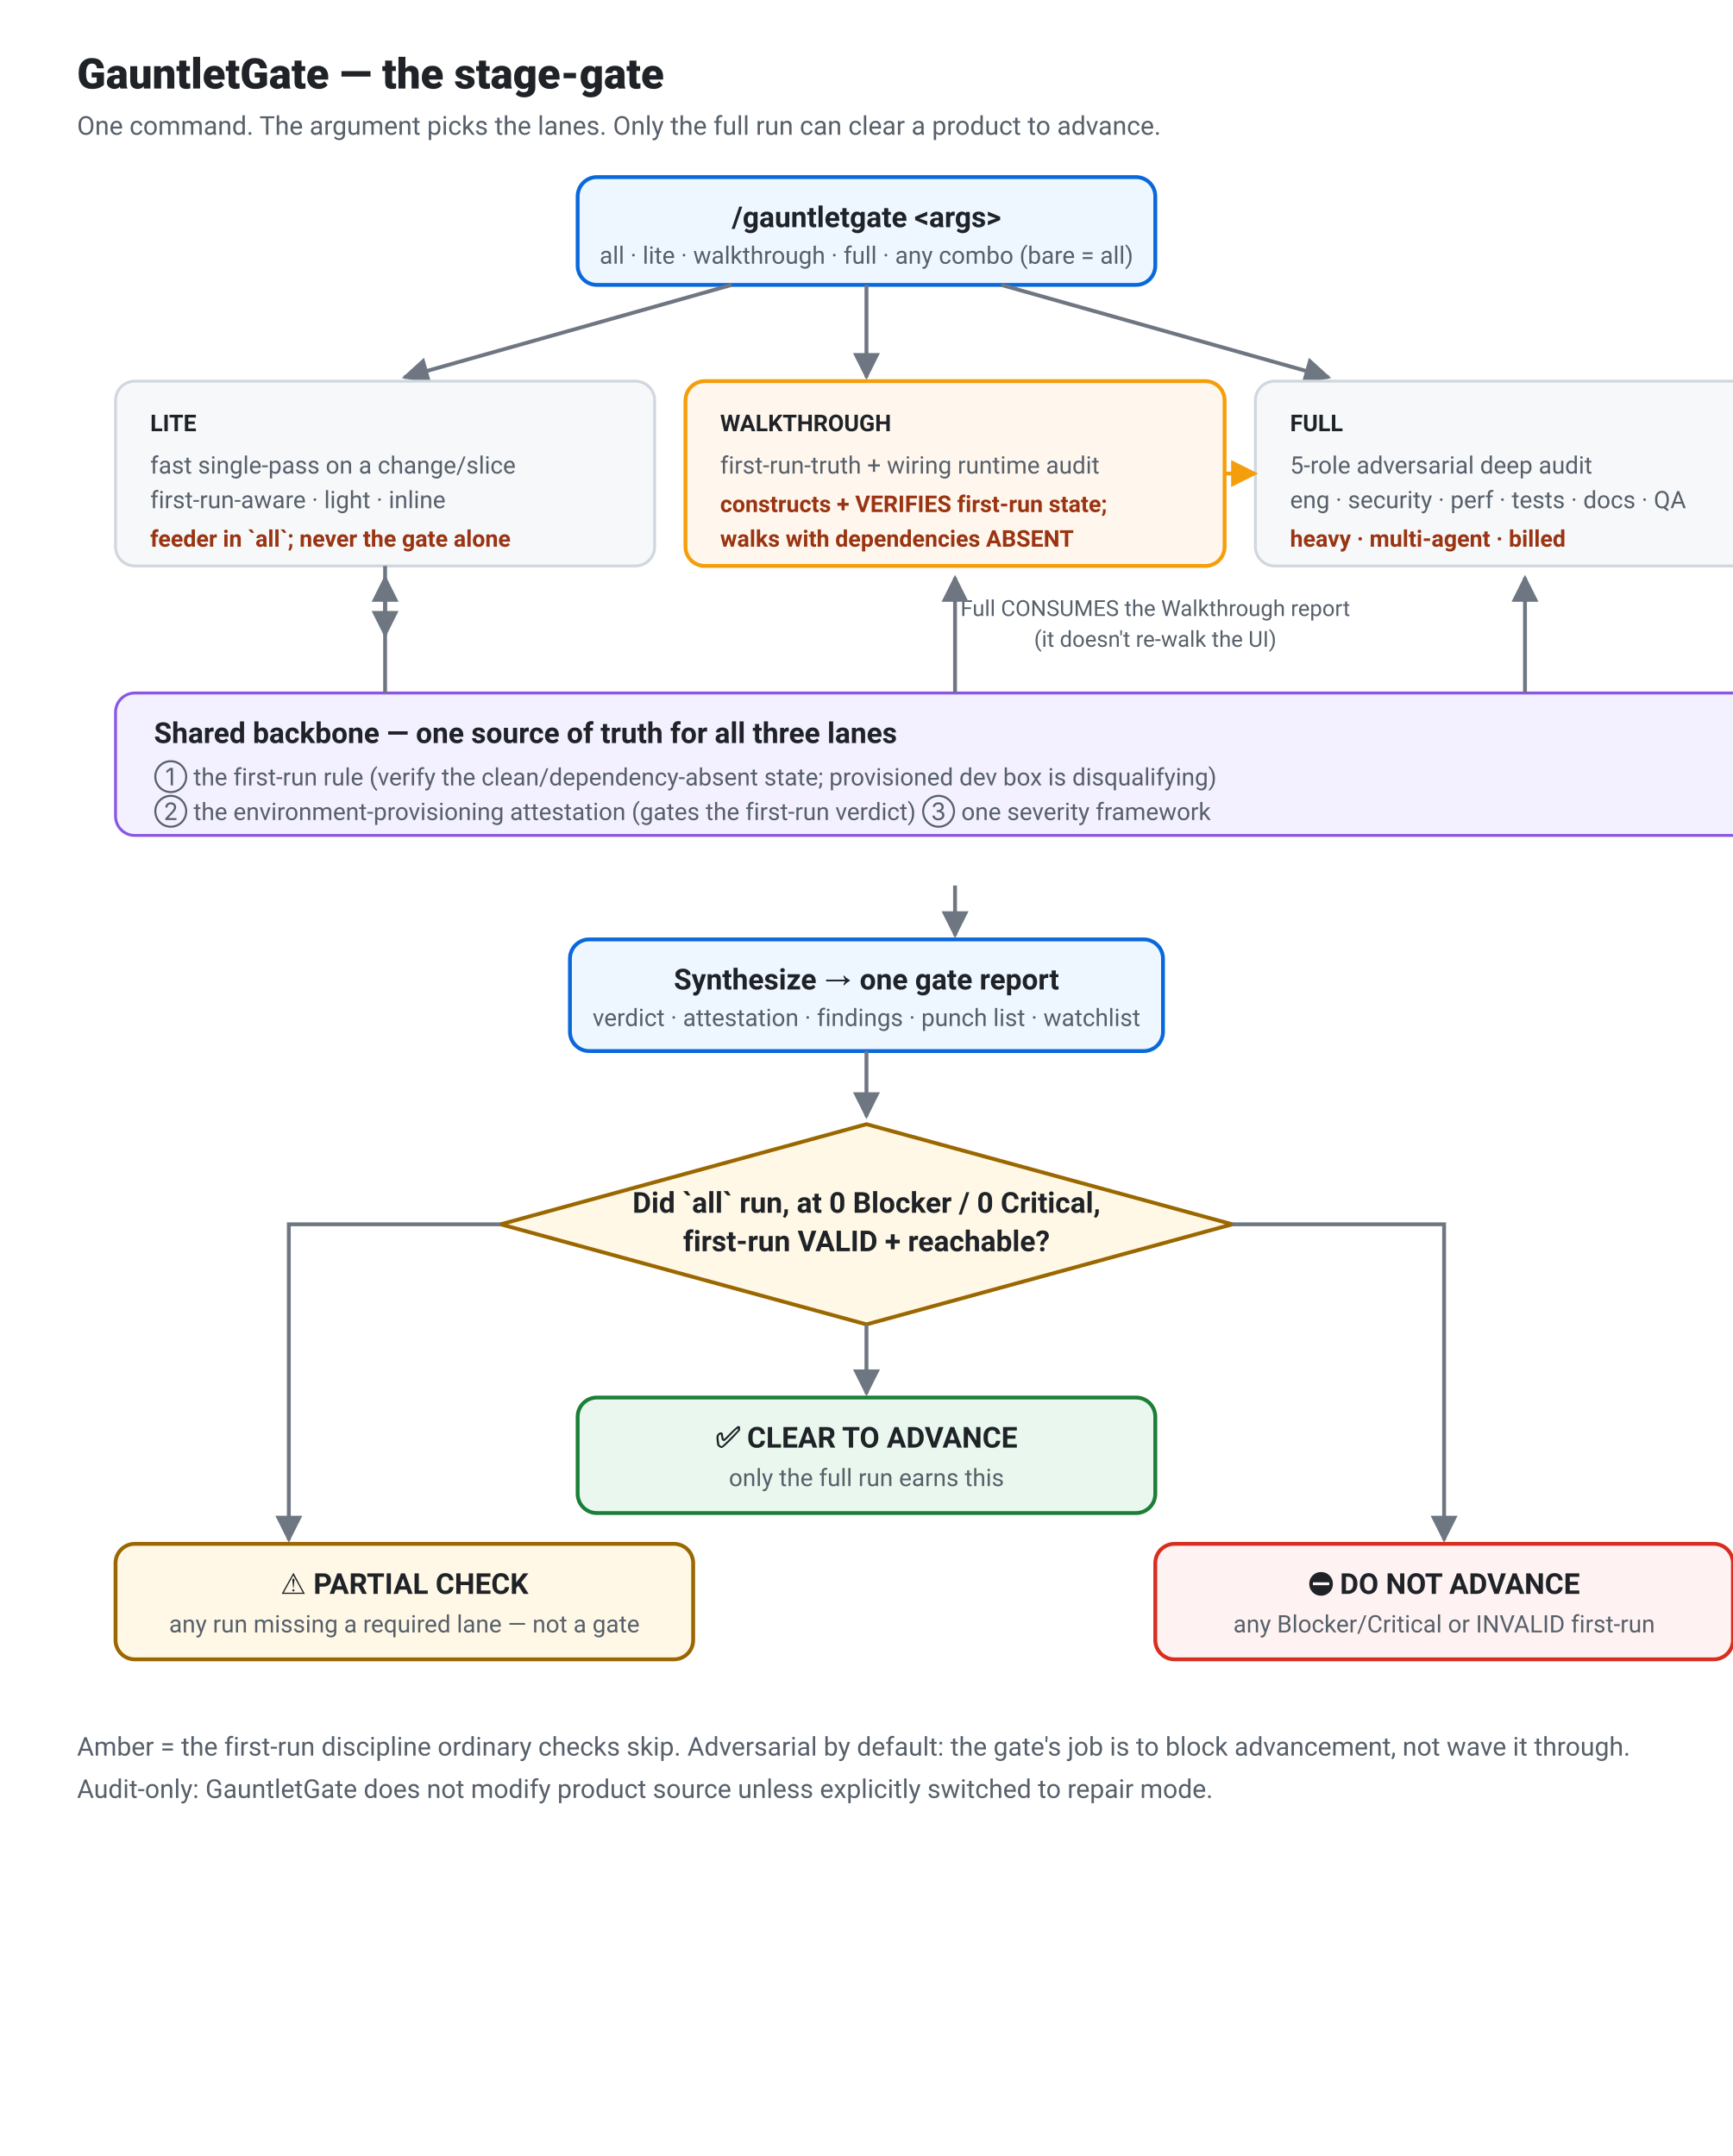
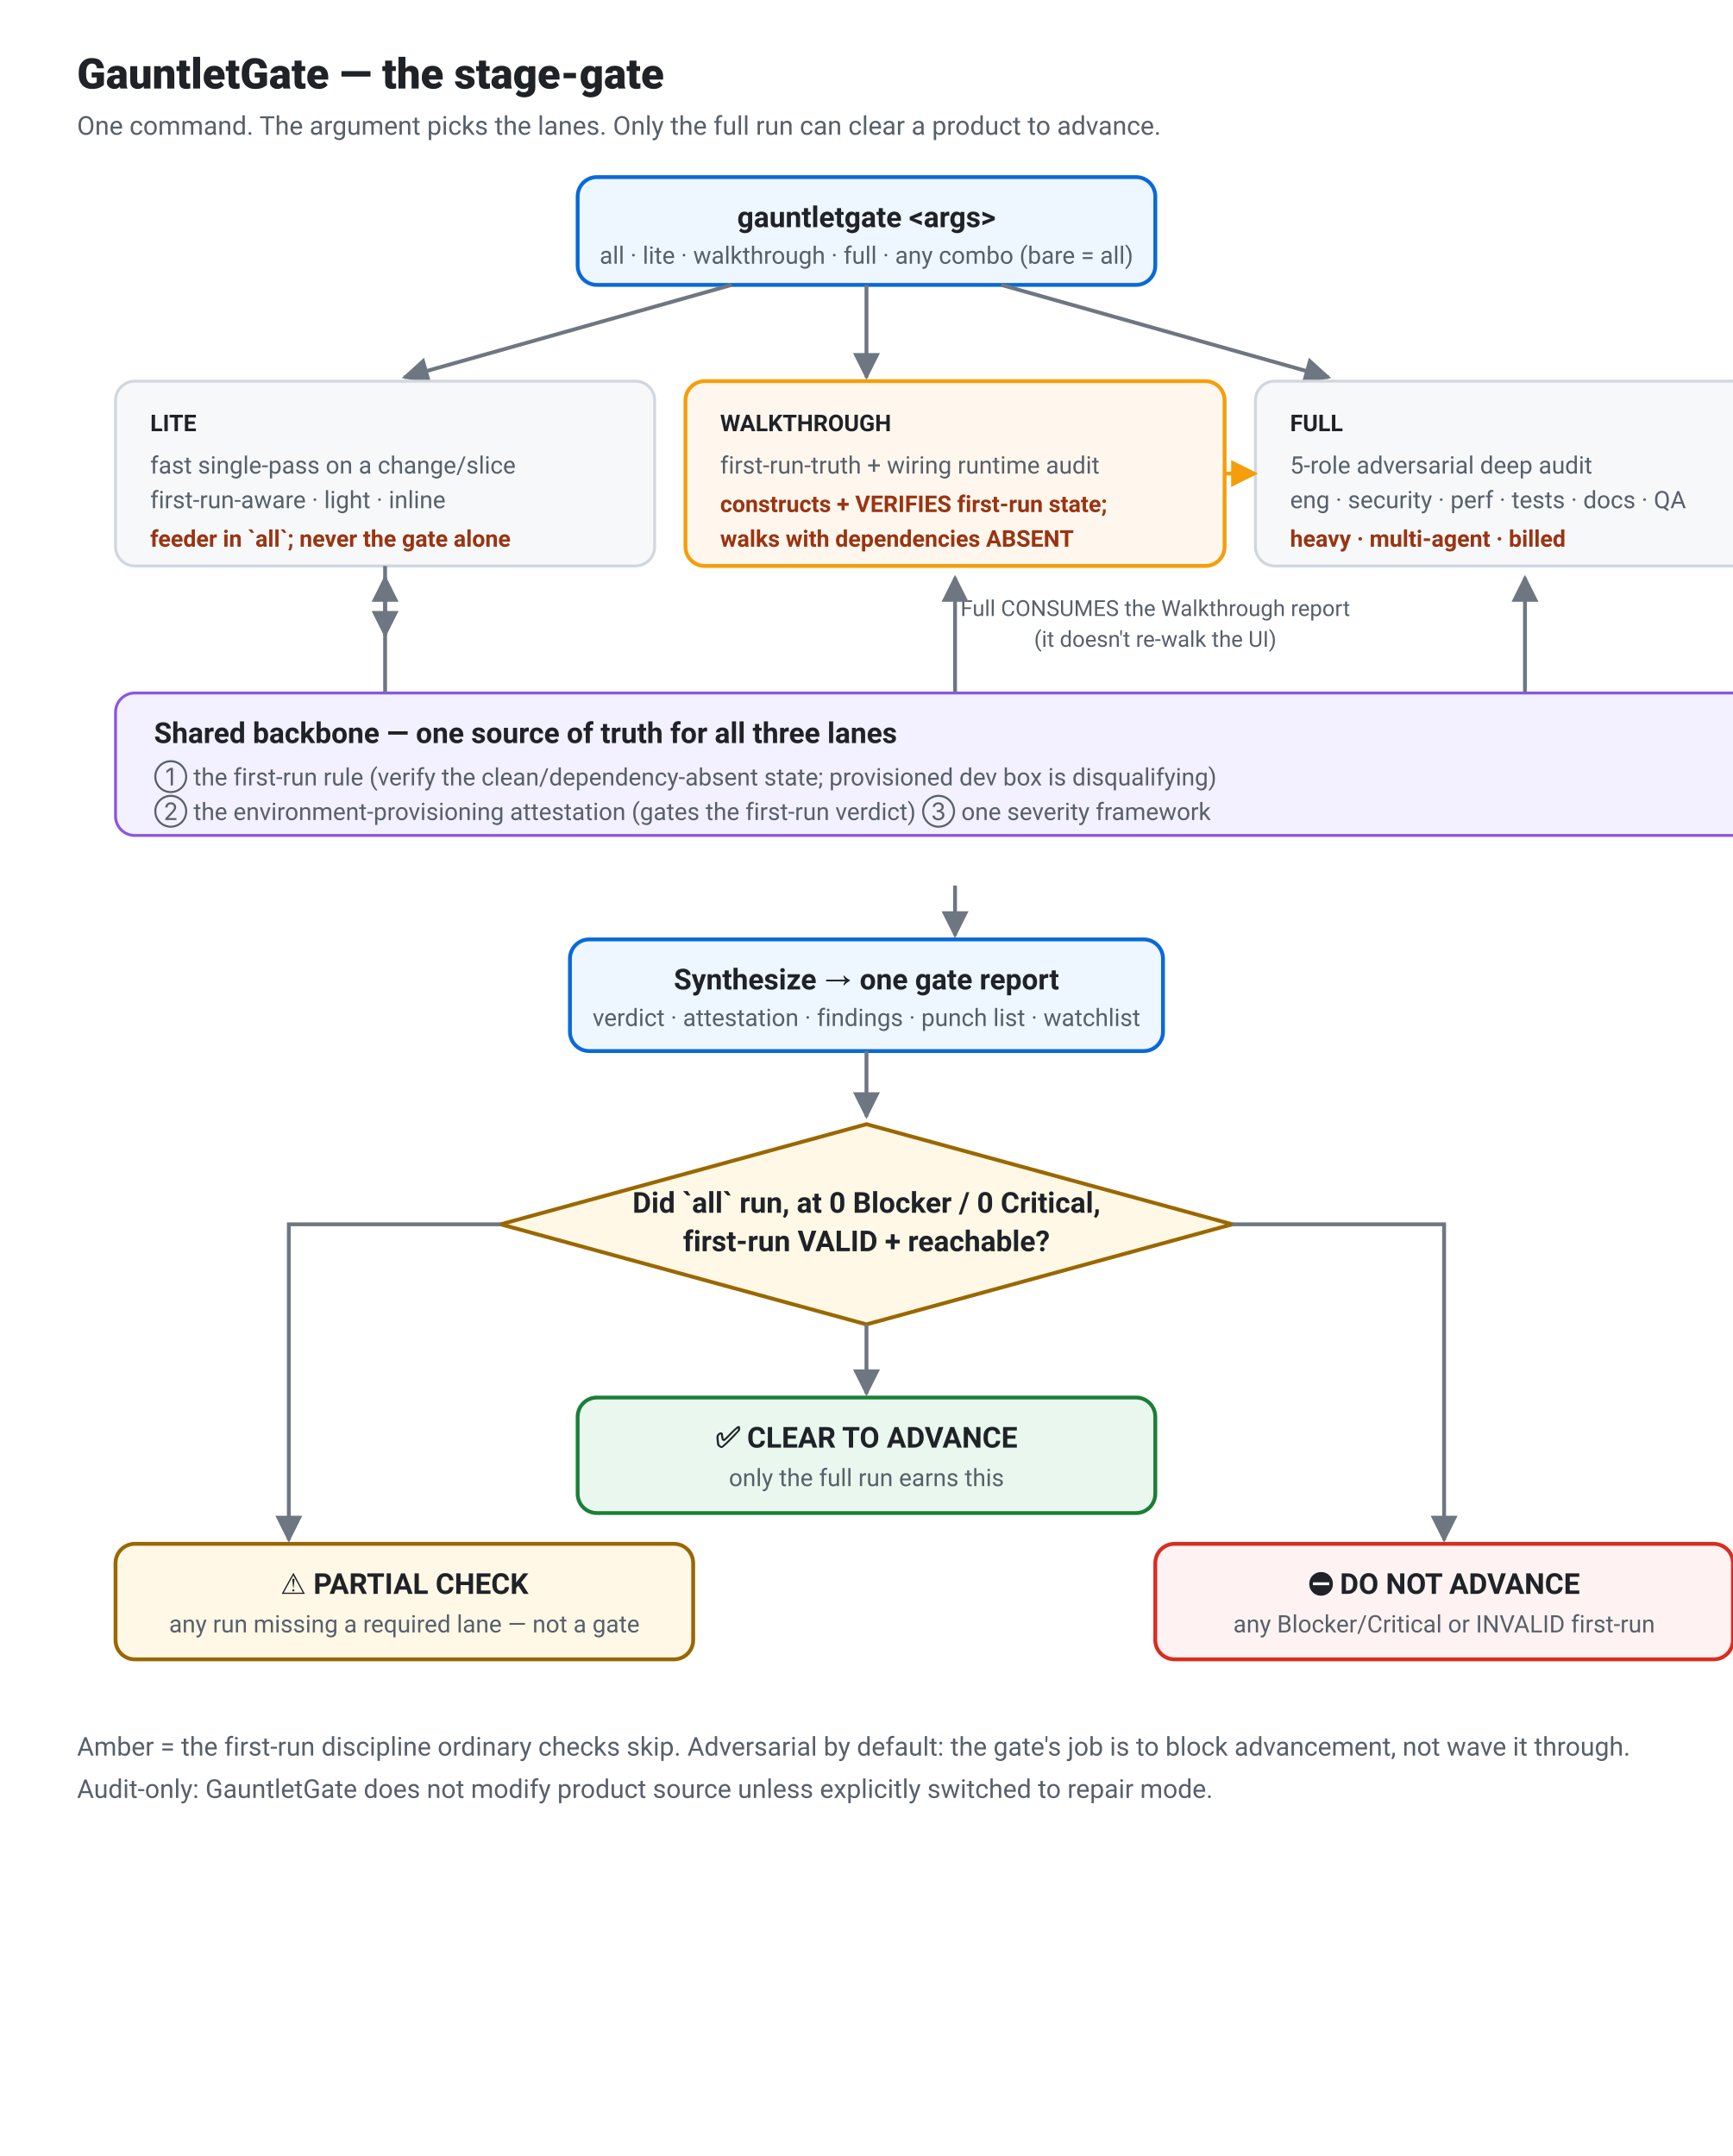
<svg xmlns="http://www.w3.org/2000/svg" viewBox="0 0 900 1120" font-family="-apple-system,Segoe UI,Roboto,Helvetica,Arial,sans-serif">
  <style>
    .bg{fill:#ffffff}
    .cmd{fill:#eef6ff;stroke:#0969da;stroke-width:2;rx:10}
    .lane{fill:#f6f8fa;stroke:#d0d7de;stroke-width:1.5;rx:10}
    .acc{fill:#fff7ed;stroke:#f59e0b;stroke-width:2;rx:10}
    .back{fill:#f3f0ff;stroke:#8957e5;stroke-width:1.5;rx:10}
    .ok{fill:#eaf7ee;stroke:#1a7f37;stroke-width:2;rx:10}
    .warn{fill:#fff8e6;stroke:#9a6700;stroke-width:2;rx:10}
    .bad{fill:#fef3f2;stroke:#d92d20;stroke-width:2;rx:10}
    .t{fill:#1f2328;font-size:15px}
    .tb{fill:#1f2328;font-size:15px;font-weight:700}
    .sm{fill:#57606a;font-size:12.5px}
    .accT{fill:#9a3412;font-size:12px;font-weight:600}
    .title{fill:#1f2328;font-size:22px;font-weight:800}
    .sub{fill:#57606a;font-size:13.5px}
    .arr{stroke:#6e7781;stroke-width:2;fill:none;marker-end:url(#a)}
    .arrA{stroke:#f59e0b;stroke-width:2;fill:none;marker-end:url(#aA);stroke-dasharray:5 4}
    .lab{fill:#57606a;font-size:11.5px}
    .pill{fill:#1f2328;font-size:12px;font-weight:700}
  </style>
  <marker id="a" viewBox="0 0 10 10" refX="9" refY="5" markerWidth="7" markerHeight="7" orient="auto">
    <path d="M0 0L10 5L0 10z" fill="#6e7781" />
  </marker>
  <marker id="aA" viewBox="0 0 10 10" refX="9" refY="5" markerWidth="7" markerHeight="7" orient="auto">
    <path d="M0 0L10 5L0 10z" fill="#f59e0b" />
  </marker>
  <rect class="bg" x="0" y="0" width="900" height="1120" />
  <text class="title" x="40" y="46">GauntletGate — the stage-gate</text>
  <text class="sub" x="40" y="70">One command. The argument picks the lanes. Only the full run can clear a product to advance.</text>
  <rect class="cmd" x="300" y="92" width="300" height="56" rx="10" />
-   <text class="tb" x="450" y="118" text-anchor="middle">/gauntletgate &lt;args&gt;</text>
+   <text class="tb" x="450" y="118" text-anchor="middle">gauntletgate &lt;args&gt;</text>
  <text class="sm" x="450" y="137" text-anchor="middle">all · lite · walkthrough · full · any combo  (bare = all)</text>
  <path class="arr" d="M380 148 L210 196" />
  <path class="arr" d="M450 148 L450 196" />
  <path class="arr" d="M520 148 L690 196" />
  <rect class="lane" x="60" y="198" width="280" height="96" rx="10" />
  <text class="pill" x="78" y="224">LITE</text>
  <text class="sm" x="78" y="246">fast single-pass on a change/slice</text>
  <text class="sm" x="78" y="264">first-run-aware · light · inline</text>
  <text class="accT" x="78" y="284">feeder in `all`; never the gate alone</text>
  <rect class="acc" x="356" y="198" width="280" height="96" rx="10" />
  <text class="pill" x="374" y="224">WALKTHROUGH</text>
  <text class="sm" x="374" y="246">first-run-truth + wiring runtime audit</text>
  <text class="accT" x="374" y="266">constructs + VERIFIES first-run state;</text>
  <text class="accT" x="374" y="284">walks with dependencies ABSENT</text>
  <rect class="lane" x="652" y="198" width="280" height="96" rx="10" />
  <text class="pill" x="670" y="224">FULL</text>
  <text class="sm" x="670" y="246">5-role adversarial deep audit</text>
  <text class="sm" x="670" y="264">eng · security · perf · tests · docs · QA</text>
  <text class="accT" x="670" y="284">heavy · multi-agent · billed</text>
  <path class="arrA" d="M636 246 L652 246" />
  <text class="lab" x="600" y="320" text-anchor="middle">Full CONSUMES the Walkthrough report</text>
  <text class="lab" x="600" y="336" text-anchor="middle">(it doesn't re-walk the UI)</text>
  <rect class="back" x="60" y="360" width="872" height="74" rx="10" />
  <text class="tb" x="80" y="386">Shared backbone — one source of truth for all three lanes</text>
  <text class="sm" x="80" y="408">① the first-run rule (verify the clean/dependency-absent state; provisioned dev box is disqualifying)</text>
  <text class="sm" x="80" y="426">② the environment-provisioning attestation (gates the first-run verdict)   ③ one severity framework</text>
  <path class="arr" d="M200 360 L200 300" />
  <path class="arr" d="M496 360 L496 300" />
  <path class="arr" d="M792 360 L792 300" />
  <path class="arr" d="M200 294 L200 330" />
  <path class="arr" d="M496 460 L496 486" />
  <rect class="cmd" x="296" y="488" width="308" height="58" rx="10" />
  <text class="tb" x="450" y="514" text-anchor="middle">Synthesize → one gate report</text>
  <text class="sm" x="450" y="533" text-anchor="middle">verdict · attestation · findings · punch list · watchlist</text>
  <path class="arr" d="M450 546 L450 580" />
  <polygon class="warn" points="450,584 640,636 450,688 260,636" />
  <text class="tb" x="450" y="630" text-anchor="middle">Did `all` run, at 0 Blocker / 0 Critical,</text>
  <text class="tb" x="450" y="650" text-anchor="middle">first-run VALID + reachable?</text>
  <path class="arr" d="M450 688 L450 724" />
  <rect class="ok" x="300" y="726" width="300" height="60" rx="10" />
  <text class="tb" x="450" y="752" text-anchor="middle" fill="#1a7f37">✅ CLEAR TO ADVANCE</text>
  <text class="sm" x="450" y="772" text-anchor="middle">only the full run earns this</text>
  <path class="arr" d="M260 636 L150 636 L150 800" />
  <rect class="warn" x="60" y="802" width="300" height="60" rx="10" />
  <text class="tb" x="210" y="828" text-anchor="middle" fill="#9a6700">⚠️ PARTIAL CHECK</text>
  <text class="sm" x="210" y="848" text-anchor="middle">any run missing a required lane — not a gate</text>
  <path class="arr" d="M640 636 L750 636 L750 800" />
  <rect class="bad" x="600" y="802" width="300" height="60" rx="10" />
  <text class="tb" x="750" y="828" text-anchor="middle" fill="#d92d20">⛔ DO NOT ADVANCE</text>
  <text class="sm" x="750" y="848" text-anchor="middle">any Blocker/Critical or INVALID first-run</text>
  <text class="sub" x="40" y="912">Amber = the first-run discipline ordinary checks skip.  Adversarial by default: the gate's job is to block advancement, not wave it through.</text>
  <text class="sub" x="40" y="934">Audit-only: GauntletGate does not modify product source unless explicitly switched to repair mode.</text>
</svg>
